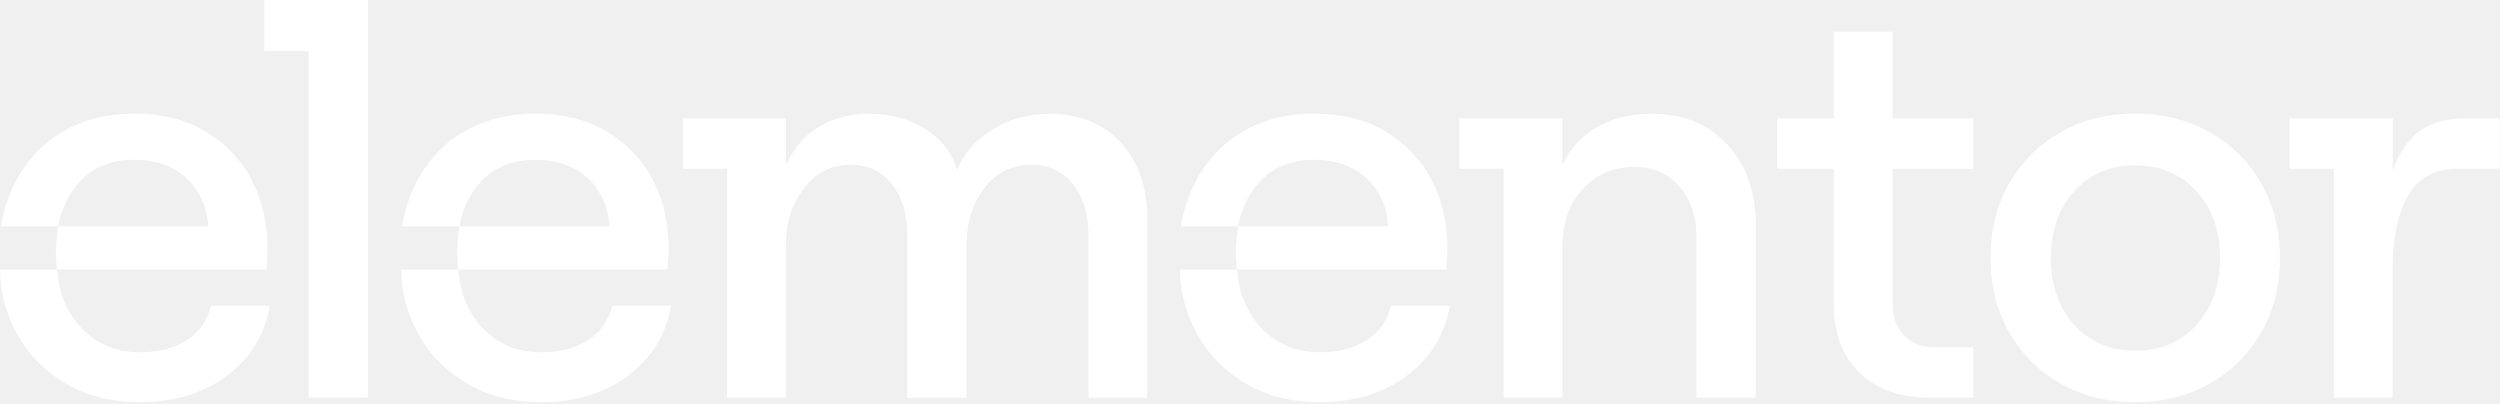
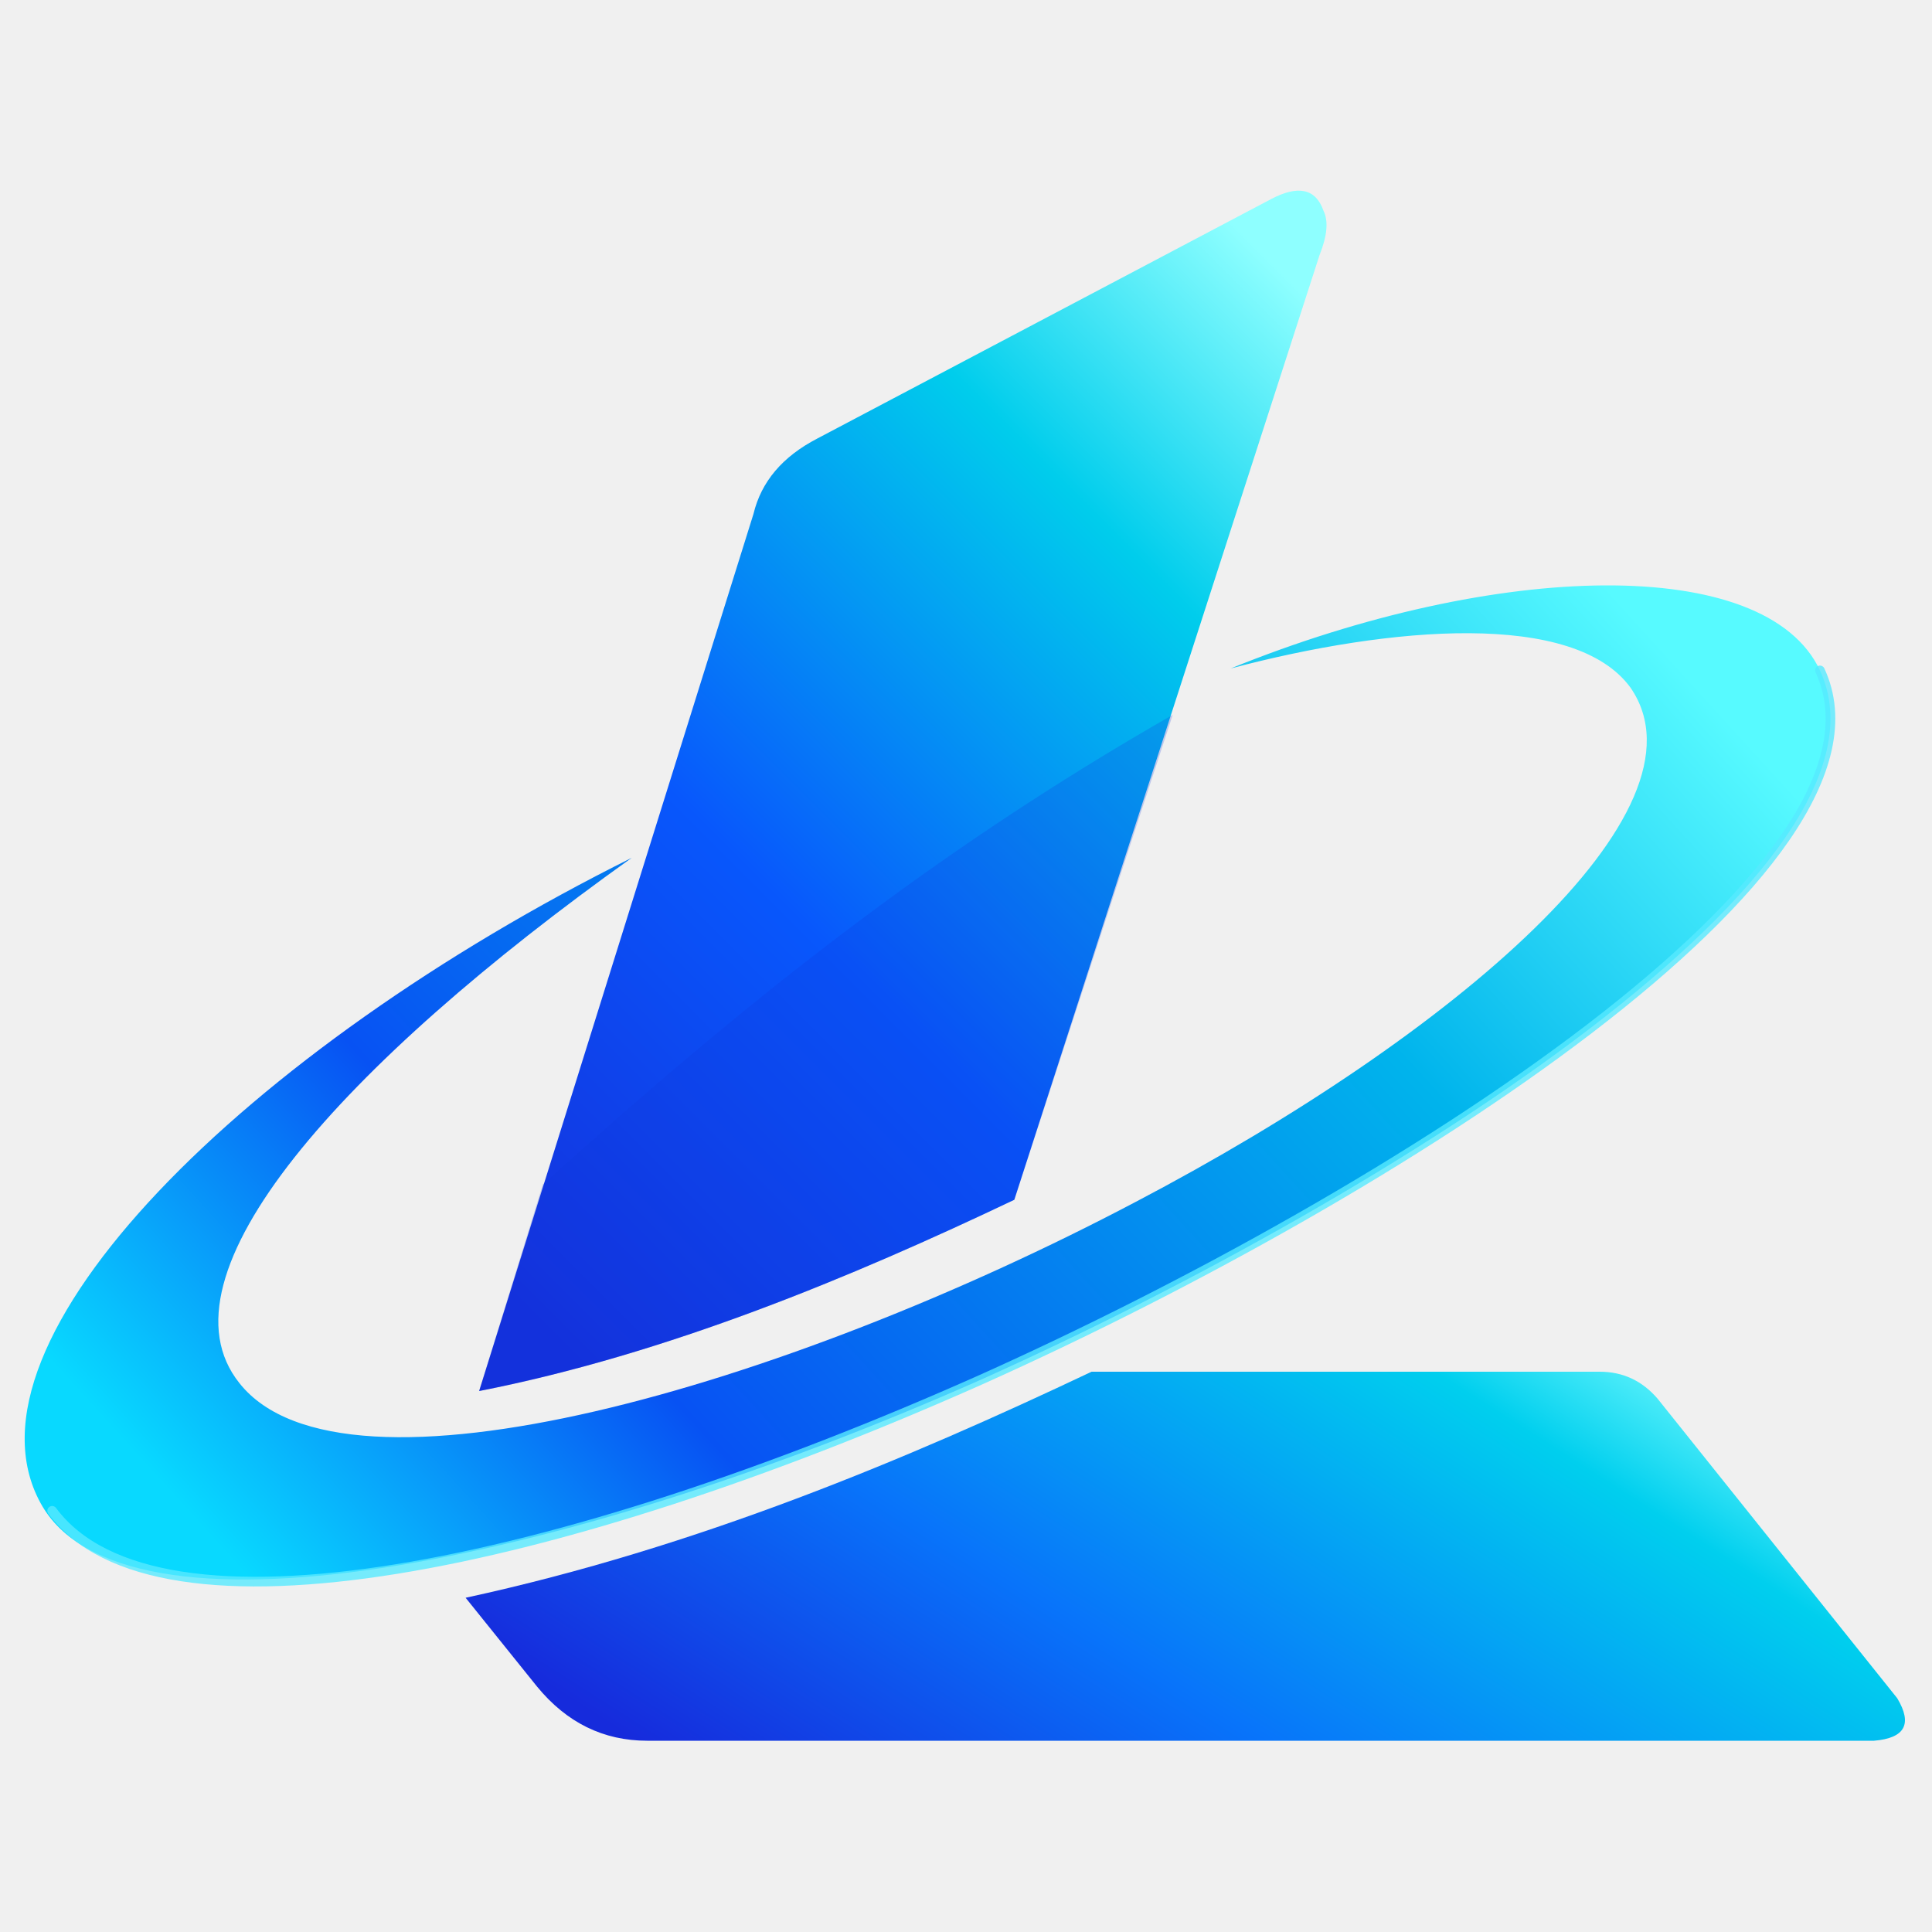
- <svg xmlns="http://www.w3.org/2000/svg" width="465" height="75" viewBox="0 0 465 75" fill="#ffffff">
-   <path d="M15.35 61.23C18.155 64.09 21.713 65.52 25.972 65.52C29.557 65.52 32.492 64.766 34.777 63.258C37.089 61.75 38.569 59.618 39.271 56.862H50.205C49.244 62.296 46.569 66.638 42.154 69.914C37.764 73.19 32.362 74.802 25.972 74.802C20.83 74.802 16.311 73.684 12.415 71.448C8.545 69.212 5.506 66.196 3.35 62.426C1.194 58.656 0.077 54.548 0 50.154H10.622C10.96 54.704 12.544 58.396 15.376 61.256L15.35 61.23ZM10.415 46.748C10.415 45.578 10.545 44.044 10.83 42.094H38.751C38.465 38.376 37.115 35.386 34.673 33.124C32.232 30.862 28.985 29.718 24.934 29.718C21.142 29.718 18.051 30.81 15.609 33.02C13.168 35.23 11.583 38.246 10.804 42.094H0.181C0.805 38.168 2.181 34.606 4.311 31.408C6.441 28.21 9.272 25.688 12.804 23.868C16.337 22.048 20.388 21.138 24.908 21.138C30.206 21.138 34.725 22.282 38.465 24.596C42.206 26.91 45.037 29.926 46.907 33.67C48.803 37.414 49.738 41.522 49.738 45.994C49.738 47.242 49.66 48.62 49.53 50.128H10.571C10.441 48.49 10.363 47.346 10.363 46.722L10.415 46.748Z" />
-   <path d="M57.4 9.49H49.167V0H68.438V73.97H57.4V9.49Z" />
-   <path d="M89.97 61.23C92.775 64.09 96.333 65.52 100.593 65.52C104.177 65.52 107.112 64.766 109.397 63.258C111.709 61.75 113.189 59.618 113.891 56.862H124.825C123.864 62.296 121.189 66.638 116.774 69.914C112.384 73.19 106.982 74.802 100.593 74.802C95.45 74.802 90.931 73.684 87.035 71.448C83.165 69.212 80.126 66.196 77.97 62.426C75.814 58.656 74.698 54.548 74.62 50.154H85.243C85.58 54.704 87.165 58.396 89.996 61.256L89.97 61.23ZM85.035 46.748C85.035 45.578 85.165 44.044 85.45 42.094H113.371C113.086 38.376 111.735 35.386 109.294 33.124C106.852 30.862 103.605 29.718 99.554 29.718C95.762 29.718 92.671 30.81 90.229 33.02C87.788 35.23 86.204 38.246 85.424 42.094H74.801C75.425 38.168 76.801 34.606 78.931 31.408C81.061 28.21 83.892 25.688 87.424 23.868C90.957 22.048 95.008 21.138 99.528 21.138C104.826 21.138 109.345 22.282 113.086 24.596C116.826 26.91 119.657 29.926 121.527 33.67C123.423 37.414 124.358 41.522 124.358 45.994C124.358 47.242 124.28 48.62 124.15 50.128H85.191C85.061 48.49 84.983 47.346 84.983 46.722L85.035 46.748Z" />
-   <path d="M135.266 31.382H127.033V21.996H146.201V30.758C147.447 27.794 149.395 25.454 152.071 23.738C154.746 22.022 157.941 21.164 161.655 21.164C165.577 21.164 169.031 22.1 172.018 23.946C175.005 25.792 177.005 28.34 178.044 31.59C179.212 28.574 181.394 26.078 184.589 24.102C187.783 22.152 191.264 21.164 195.056 21.164C200.692 21.164 205.159 22.958 208.458 26.52C211.756 30.108 213.393 34.84 213.393 40.768V73.996H202.458V43.862C202.458 39.884 201.497 36.686 199.575 34.268C197.653 31.85 195.082 30.654 191.835 30.654C188.199 30.654 185.264 32.11 183.082 34.996C180.875 37.882 179.784 41.392 179.784 45.526V73.996H168.745V43.862C168.745 39.884 167.81 36.686 165.914 34.268C164.018 31.85 161.473 30.654 158.226 30.654C154.642 30.654 151.759 32.11 149.525 35.048C147.292 37.96 146.175 41.47 146.175 45.526V73.996H135.24V31.382H135.266Z" />
-   <path d="M234.82 61.23C237.625 64.09 241.184 65.52 245.443 65.52C249.027 65.52 251.962 64.766 254.248 63.258C256.56 61.75 258.04 59.618 258.741 56.862H269.676C268.715 62.296 266.04 66.638 261.624 69.914C257.235 73.19 251.833 74.802 245.443 74.802C240.301 74.802 235.781 73.684 231.885 71.448C228.015 69.212 224.977 66.196 222.821 62.426C220.665 58.656 219.548 54.548 219.47 50.154H230.093C230.431 54.704 232.015 58.396 234.846 61.256L234.82 61.23ZM229.885 46.748C229.885 45.578 230.015 44.044 230.301 42.094H258.222C257.936 38.376 256.586 35.386 254.144 33.124C251.703 30.862 248.456 29.718 244.404 29.718C240.612 29.718 237.521 30.81 235.08 33.02C232.639 35.23 231.054 38.246 230.275 42.094H219.652C220.275 38.168 221.652 34.606 223.782 31.408C225.912 28.21 228.743 25.688 232.275 23.868C235.807 22.048 239.859 21.138 244.378 21.138C249.677 21.138 254.196 22.282 257.936 24.596C261.676 26.91 264.507 29.926 266.377 33.67C268.273 37.414 269.208 41.522 269.208 45.994C269.208 47.242 269.13 48.62 269.001 50.128H230.041C229.911 48.49 229.833 47.346 229.833 46.722L229.885 46.748Z" />
-   <path d="M279.675 31.382H271.442V21.996H290.61V30.758C291.987 27.664 294.142 25.298 297.051 23.634C299.96 21.996 303.363 21.164 307.207 21.164C313.051 21.164 317.726 23.062 321.284 26.884C324.816 30.706 326.582 35.698 326.582 41.886V73.97H315.544V44.148C315.544 40.222 314.479 37.076 312.349 34.658C310.219 32.24 307.414 31.044 303.908 31.044C300.064 31.044 296.869 32.422 294.376 35.178C291.857 37.934 290.61 41.444 290.61 45.708V73.97H279.675V31.382Z" />
-   <path d="M345.881 69.342C342.687 66.248 341.076 61.984 341.076 56.55V31.382H330.557V21.996H341.076V5.902H352.011V21.996H367.049V31.382H352.011V56.134C352.011 58.812 352.712 60.892 354.115 62.374C355.517 63.856 357.465 64.584 359.933 64.584H367.049V73.97H358.816C353.387 73.97 349.076 72.41 345.881 69.316V69.342Z" />
-   <path d="M383.282 71.344C379.204 69.03 376.01 65.858 373.698 61.802C371.387 57.746 370.244 53.144 370.244 47.97C370.244 42.796 371.387 38.194 373.698 34.138C376.01 30.082 379.204 26.91 383.282 24.596C387.36 22.282 391.983 21.138 397.152 21.138C402.32 21.138 406.917 22.282 411.021 24.596C415.099 26.91 418.294 30.082 420.605 34.138C422.917 38.194 424.06 42.796 424.06 47.97C424.06 53.144 422.917 57.746 420.605 61.802C418.294 65.858 415.099 69.03 411.021 71.344C406.943 73.658 402.32 74.802 397.152 74.802C391.983 74.802 387.386 73.658 383.282 71.344ZM408.528 60.424C411.437 57.226 412.917 53.092 412.917 47.996C412.917 42.9 411.463 38.766 408.528 35.568C405.619 32.37 401.801 30.758 397.152 30.758C392.502 30.758 388.71 32.344 385.801 35.568C382.918 38.766 381.464 42.9 381.464 47.996C381.464 53.092 382.918 57.226 385.801 60.424C388.684 63.622 392.477 65.234 397.152 65.234C401.827 65.234 405.619 63.648 408.528 60.424Z" />
-   <path d="M434.111 31.382H425.878V21.996H445.046V31.694C446.292 28.314 447.98 25.87 450.136 24.31C452.292 22.75 455.175 21.996 458.733 21.996H464.915V31.382H457.175C452.915 31.382 449.825 33.046 447.903 36.374C445.981 39.702 445.02 44.278 445.02 50.05V73.996H434.085V31.382H434.111Z" />
+ <svg xmlns="http://www.w3.org/2000/svg" viewBox="0 0 1000 1000" width="1000" height="1000">
+   <defs>
+     <linearGradient id="blade" x1="15%" y1="100%" x2="85%" y2="0%">
+       <stop stop-color="#1530dc" />
+       <stop offset=".37" stop-color="#0857fc" />
+       <stop offset=".76" stop-color="#00cdec" />
+       <stop offset="1" stop-color="#8effff" />
+     </linearGradient>
+     <linearGradient id="orbit" x1="0%" y1="75%" x2="100%" y2="25%">
+       <stop stop-color="#08d9ff" />
+       <stop offset=".26" stop-color="#0752f3" />
+       <stop offset=".72" stop-color="#00b4ec" />
+       <stop offset="1" stop-color="#57faff" />
+     </linearGradient>
+     <linearGradient id="base" x1="0%" y1="70%" x2="100%" y2="30%">
+       <stop stop-color="#162bdc" />
+       <stop offset=".37" stop-color="#0873fa" />
+       <stop offset=".82" stop-color="#00cfee" />
+       <stop offset="1" stop-color="#77fcff" />
+     </linearGradient>
+   </defs>
+   <path fill="url(#blade)" d="M248 720 390 266Q396 241 423 227L658 103Q679 92 685 109Q689 117 683 132L525 621C441 661 345 701 248 720Z" />
+   <path fill="#0e38da" opacity=".22" d="M248 720 281 613C383 521 481 442 607 370L525 621C441 661 345 701 248 720Z" />
+   <path fill="url(#base)" d="M241 827C361 801 470 755 565 710H828Q846 710 858 724L982 879Q994 899 970 901H335Q301 901 278 873Z" />
+   <path fill="url(#orbit)" d="M637 346C775 290 914 287 942 347C989 448 722 618 508 714C287 812 63 855 21 778C-25 694 128 543 327 444C177 551 79 660 124 716C178 784 406 718 588 622C752 536 888 420 844 356C815 316 720 324 637 346Z" />
+   <path fill="none" stroke="#57eaff" stroke-opacity=".8" stroke-width="5" stroke-linecap="round" d="M27 782C81 855 288 812 508 714C722 618 989 448 942 347" />
</svg>
